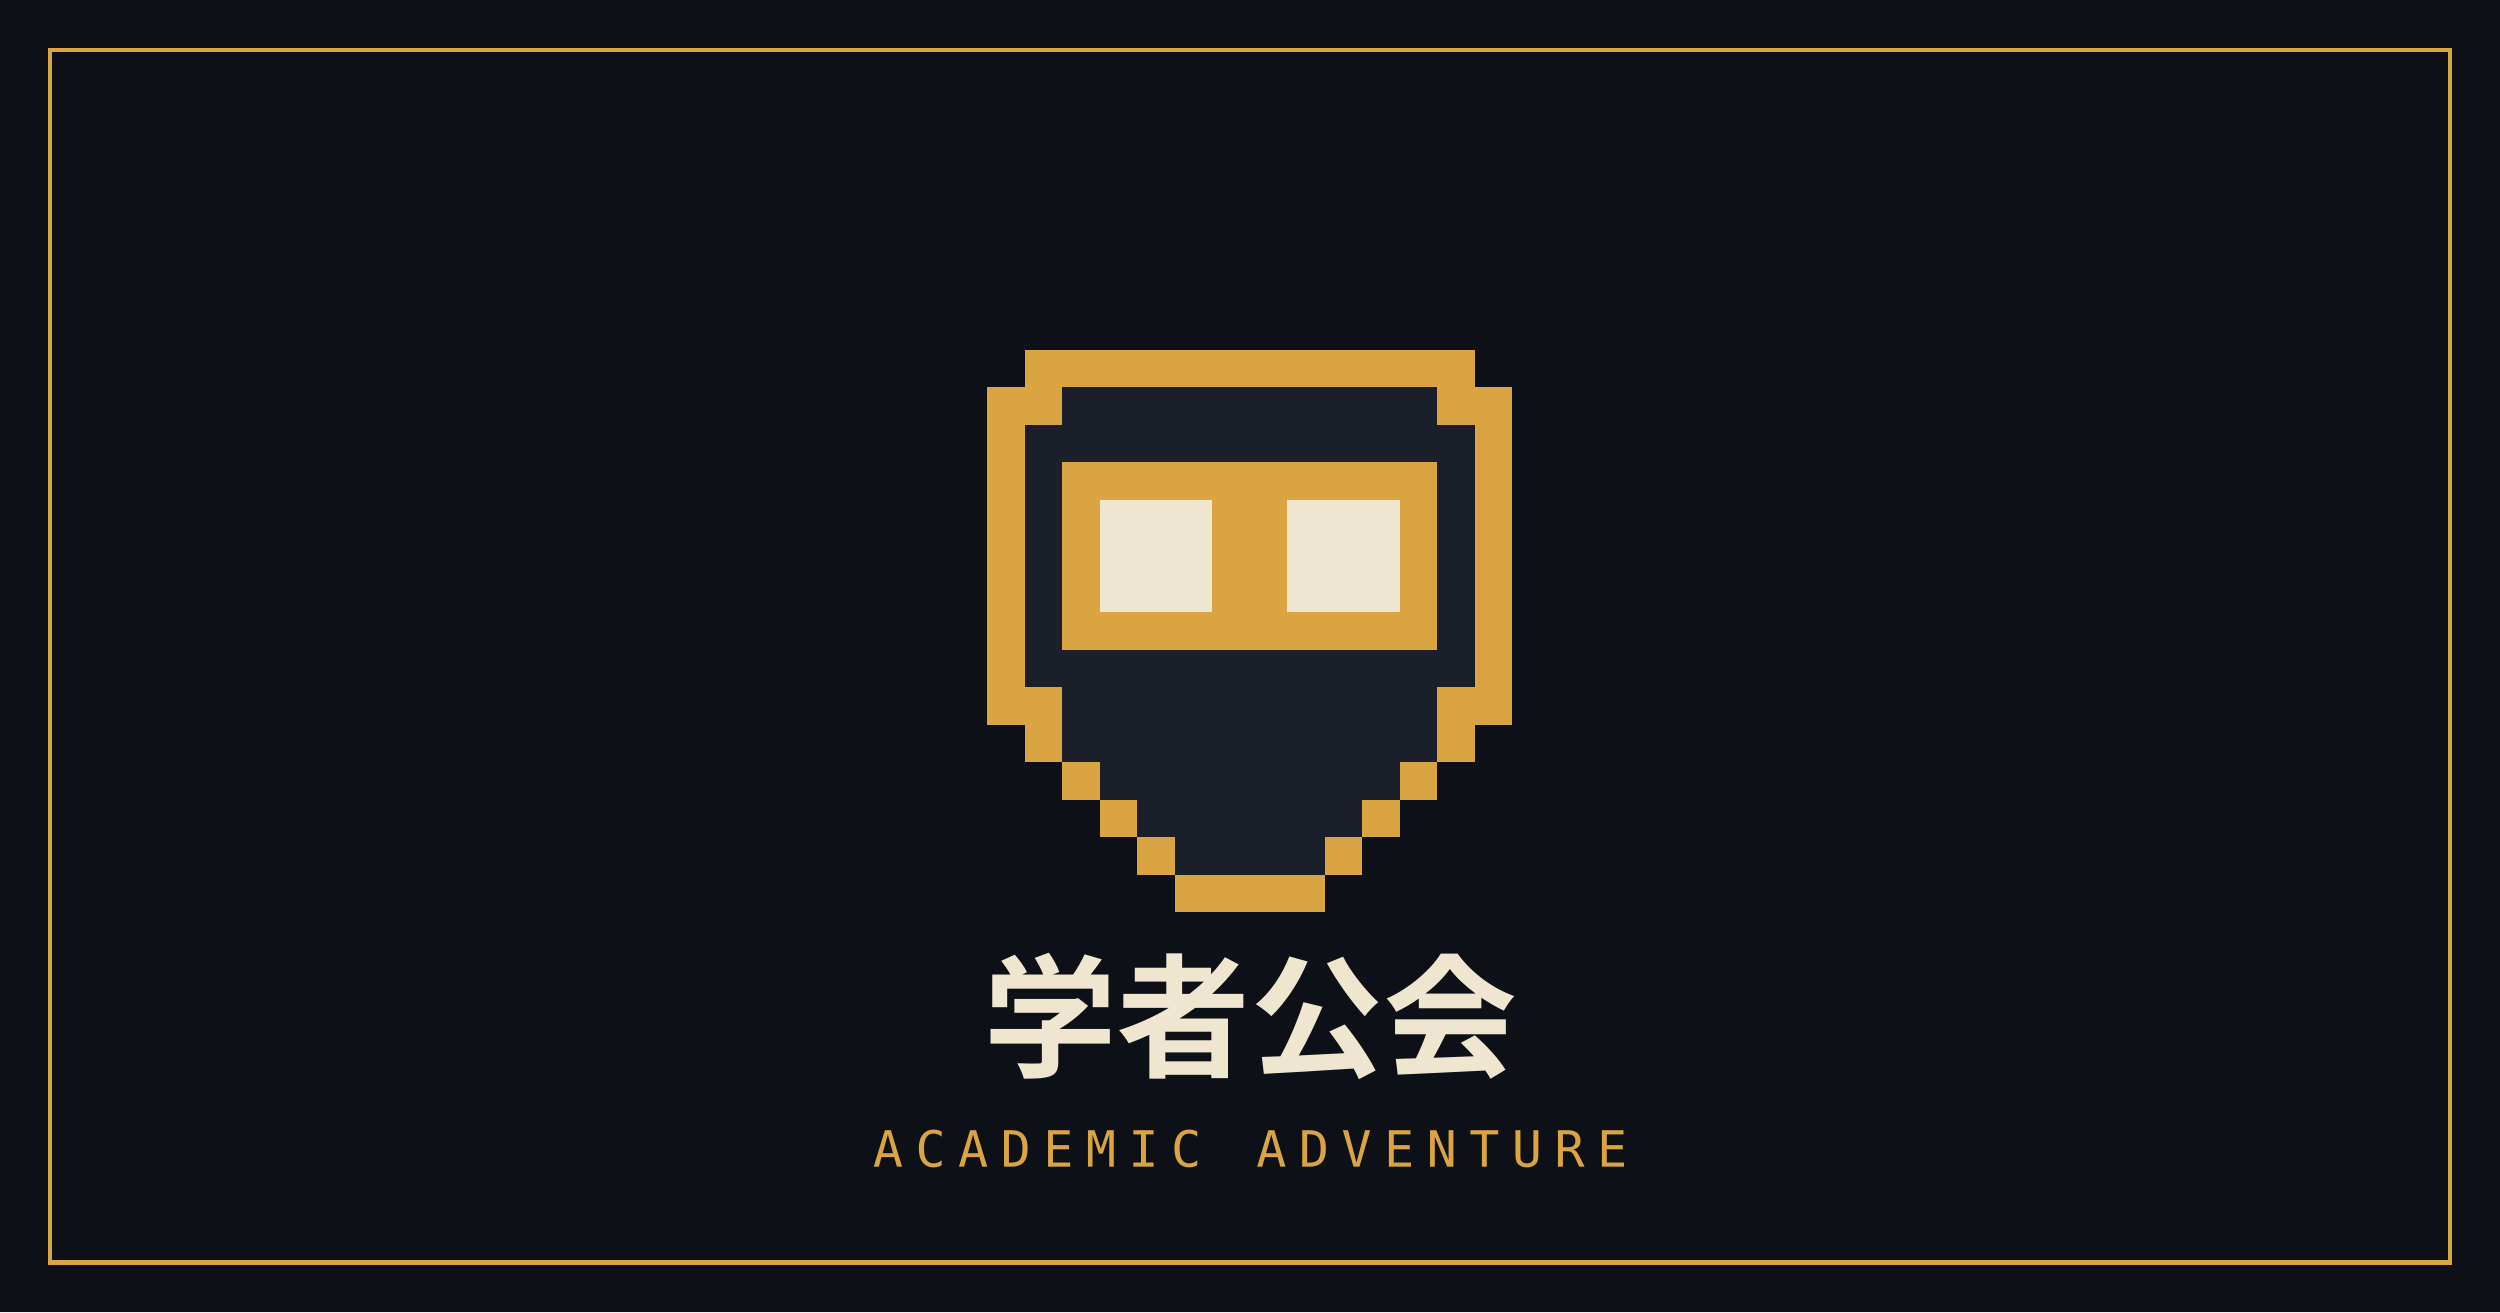
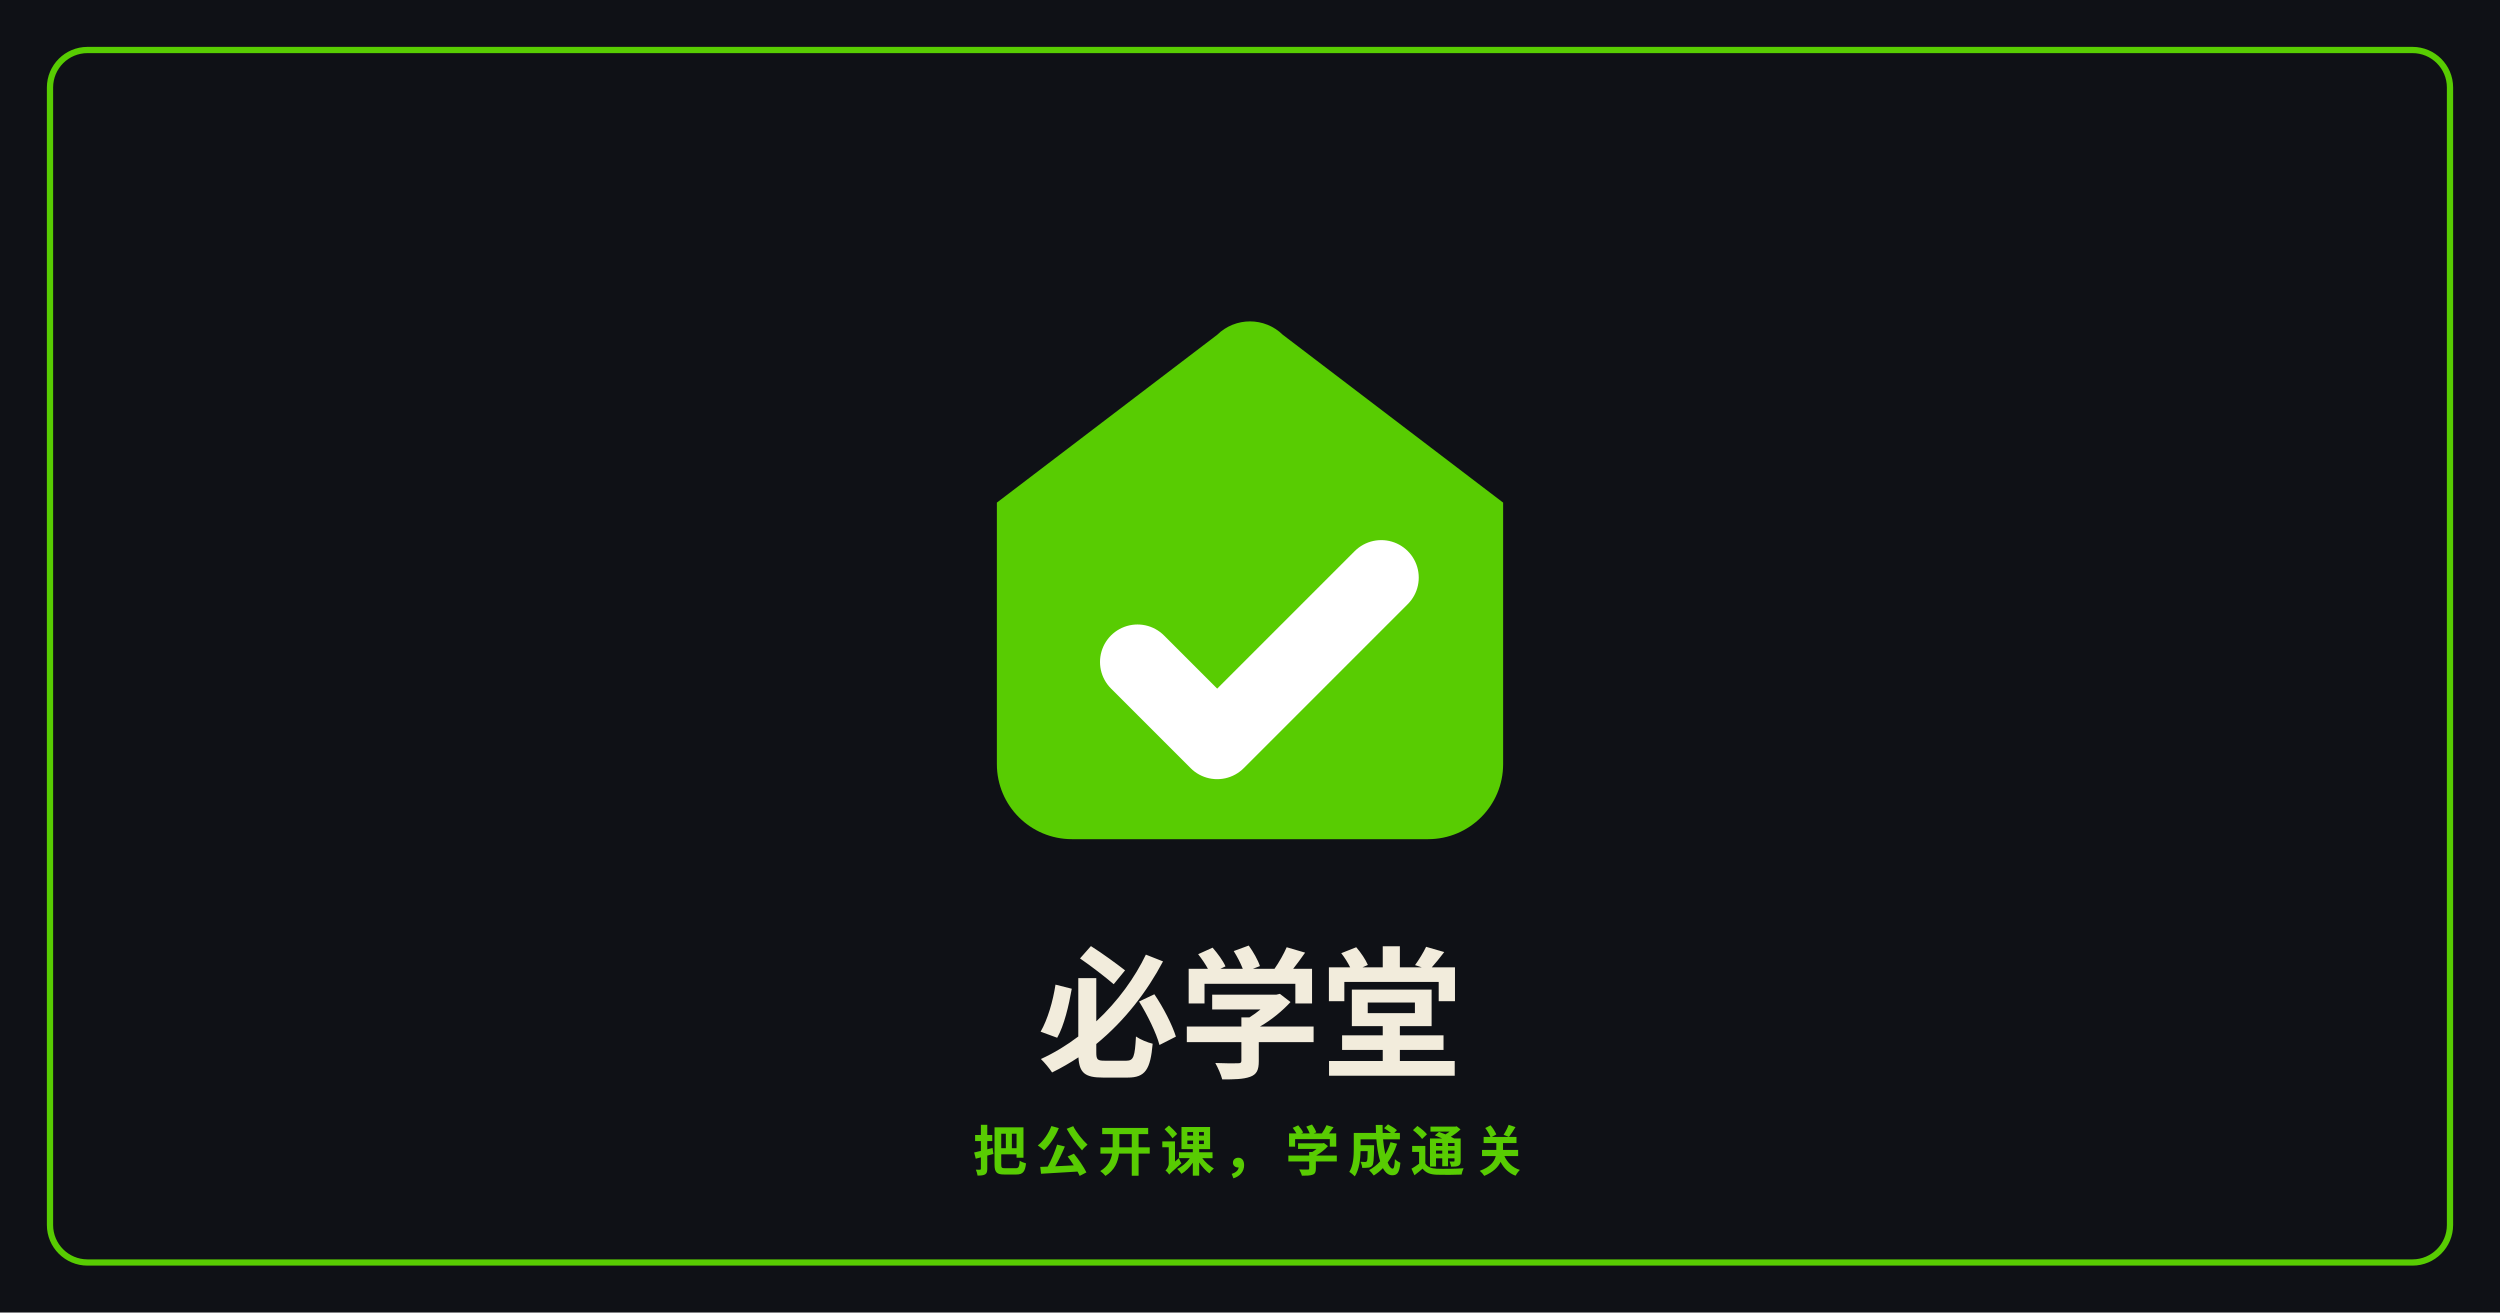
- <svg xmlns="http://www.w3.org/2000/svg" width="1200" height="630" viewBox="0 0 1200 630" shape-rendering="crispEdges">
-   <rect width="1200" height="630" fill="#0e1017" />
-   <rect x="24" y="24" width="1152" height="582" fill="none" stroke="#d9a441" stroke-width="2" />
-   <rect x="492" y="168" width="216" height="18" fill="#d9a441" />
-   <rect x="474" y="186" width="36" height="18" fill="#d9a441" />
-   <rect x="510" y="186" width="180" height="18" fill="#1b1f2a" />
-   <rect x="690" y="186" width="36" height="18" fill="#d9a441" />
-   <rect x="474" y="204" width="18" height="18" fill="#d9a441" />
-   <rect x="492" y="204" width="216" height="18" fill="#1b1f2a" />
-   <rect x="708" y="204" width="18" height="18" fill="#d9a441" />
-   <rect x="474" y="222" width="18" height="18" fill="#d9a441" />
-   <rect x="492" y="222" width="18" height="18" fill="#1b1f2a" />
-   <rect x="510" y="222" width="180" height="18" fill="#d9a441" />
-   <rect x="690" y="222" width="18" height="18" fill="#1b1f2a" />
-   <rect x="708" y="222" width="18" height="18" fill="#d9a441" />
-   <rect x="474" y="240" width="18" height="18" fill="#d9a441" />
-   <rect x="492" y="240" width="18" height="18" fill="#1b1f2a" />
-   <rect x="510" y="240" width="18" height="18" fill="#d9a441" />
-   <rect x="528" y="240" width="54" height="18" fill="#efe6d0" />
-   <rect x="582" y="240" width="36" height="18" fill="#d9a441" />
-   <rect x="618" y="240" width="54" height="18" fill="#efe6d0" />
-   <rect x="672" y="240" width="18" height="18" fill="#d9a441" />
-   <rect x="690" y="240" width="18" height="18" fill="#1b1f2a" />
-   <rect x="708" y="240" width="18" height="18" fill="#d9a441" />
-   <rect x="474" y="258" width="18" height="18" fill="#d9a441" />
-   <rect x="492" y="258" width="18" height="18" fill="#1b1f2a" />
-   <rect x="510" y="258" width="18" height="18" fill="#d9a441" />
-   <rect x="528" y="258" width="54" height="18" fill="#efe6d0" />
-   <rect x="582" y="258" width="36" height="18" fill="#d9a441" />
-   <rect x="618" y="258" width="54" height="18" fill="#efe6d0" />
-   <rect x="672" y="258" width="18" height="18" fill="#d9a441" />
-   <rect x="690" y="258" width="18" height="18" fill="#1b1f2a" />
-   <rect x="708" y="258" width="18" height="18" fill="#d9a441" />
-   <rect x="474" y="276" width="18" height="18" fill="#d9a441" />
-   <rect x="492" y="276" width="18" height="18" fill="#1b1f2a" />
-   <rect x="510" y="276" width="18" height="18" fill="#d9a441" />
-   <rect x="528" y="276" width="54" height="18" fill="#efe6d0" />
-   <rect x="582" y="276" width="36" height="18" fill="#d9a441" />
-   <rect x="618" y="276" width="54" height="18" fill="#efe6d0" />
-   <rect x="672" y="276" width="18" height="18" fill="#d9a441" />
-   <rect x="690" y="276" width="18" height="18" fill="#1b1f2a" />
-   <rect x="708" y="276" width="18" height="18" fill="#d9a441" />
-   <rect x="474" y="294" width="18" height="18" fill="#d9a441" />
-   <rect x="492" y="294" width="18" height="18" fill="#1b1f2a" />
-   <rect x="510" y="294" width="180" height="18" fill="#d9a441" />
-   <rect x="690" y="294" width="18" height="18" fill="#1b1f2a" />
-   <rect x="708" y="294" width="18" height="18" fill="#d9a441" />
-   <rect x="474" y="312" width="18" height="18" fill="#d9a441" />
-   <rect x="492" y="312" width="216" height="18" fill="#1b1f2a" />
-   <rect x="708" y="312" width="18" height="18" fill="#d9a441" />
-   <rect x="474" y="330" width="36" height="18" fill="#d9a441" />
-   <rect x="510" y="330" width="180" height="18" fill="#1b1f2a" />
-   <rect x="690" y="330" width="36" height="18" fill="#d9a441" />
-   <rect x="492" y="348" width="18" height="18" fill="#d9a441" />
-   <rect x="510" y="348" width="180" height="18" fill="#1b1f2a" />
-   <rect x="690" y="348" width="18" height="18" fill="#d9a441" />
-   <rect x="510" y="366" width="18" height="18" fill="#d9a441" />
-   <rect x="528" y="366" width="144" height="18" fill="#1b1f2a" />
-   <rect x="672" y="366" width="18" height="18" fill="#d9a441" />
-   <rect x="528" y="384" width="18" height="18" fill="#d9a441" />
-   <rect x="546" y="384" width="108" height="18" fill="#1b1f2a" />
-   <rect x="654" y="384" width="18" height="18" fill="#d9a441" />
-   <rect x="546" y="402" width="18" height="18" fill="#d9a441" />
-   <rect x="564" y="402" width="72" height="18" fill="#1b1f2a" />
-   <rect x="636" y="402" width="18" height="18" fill="#d9a441" />
-   <rect x="564" y="420" width="72" height="18" fill="#d9a441" />
-   <text x="600" y="512" text-anchor="middle" fill="#efe6d0" font-family="Georgia, serif" font-size="64" font-weight="700">学者公会</text>
-   <text x="600" y="560" text-anchor="middle" fill="#d9a441" font-family="monospace" font-size="24" letter-spacing="6">ACADEMIC ADVENTURE</text>
+ <svg xmlns="http://www.w3.org/2000/svg" width="1200" height="630" viewBox="0 0 1200 630">
+   <rect width="1200" height="630" fill="#0f1116" />
+   <rect x="24" y="24" width="1152" height="582" rx="18" fill="none" stroke="#58cc02" stroke-width="3" />
+   <g transform="translate(456 140) scale(4.5)">
+     <path d="M28.5 4.6 a5 5 0 0 1 7 0 L59 22.5 v27.9 a8 8 0 0 1 -8 8 H13 a8 8 0 0 1 -8 -8 V22.5 Z" fill="#58cc02" />
+     <path d="M20 39.5 l8.5 8.5 L46 30.5" fill="none" stroke="#ffffff" stroke-width="8" stroke-linecap="round" stroke-linejoin="round" />
+   </g>
+   <text x="600" y="512" text-anchor="middle" fill="#f2ecdc" font-family="system-ui, sans-serif" font-size="68" font-weight="800">必学堂</text>
+   <text x="600" y="562" text-anchor="middle" fill="#58cc02" font-family="system-ui, sans-serif" font-size="26" font-weight="700" letter-spacing="4">把公开课，学成通关</text>
</svg>
